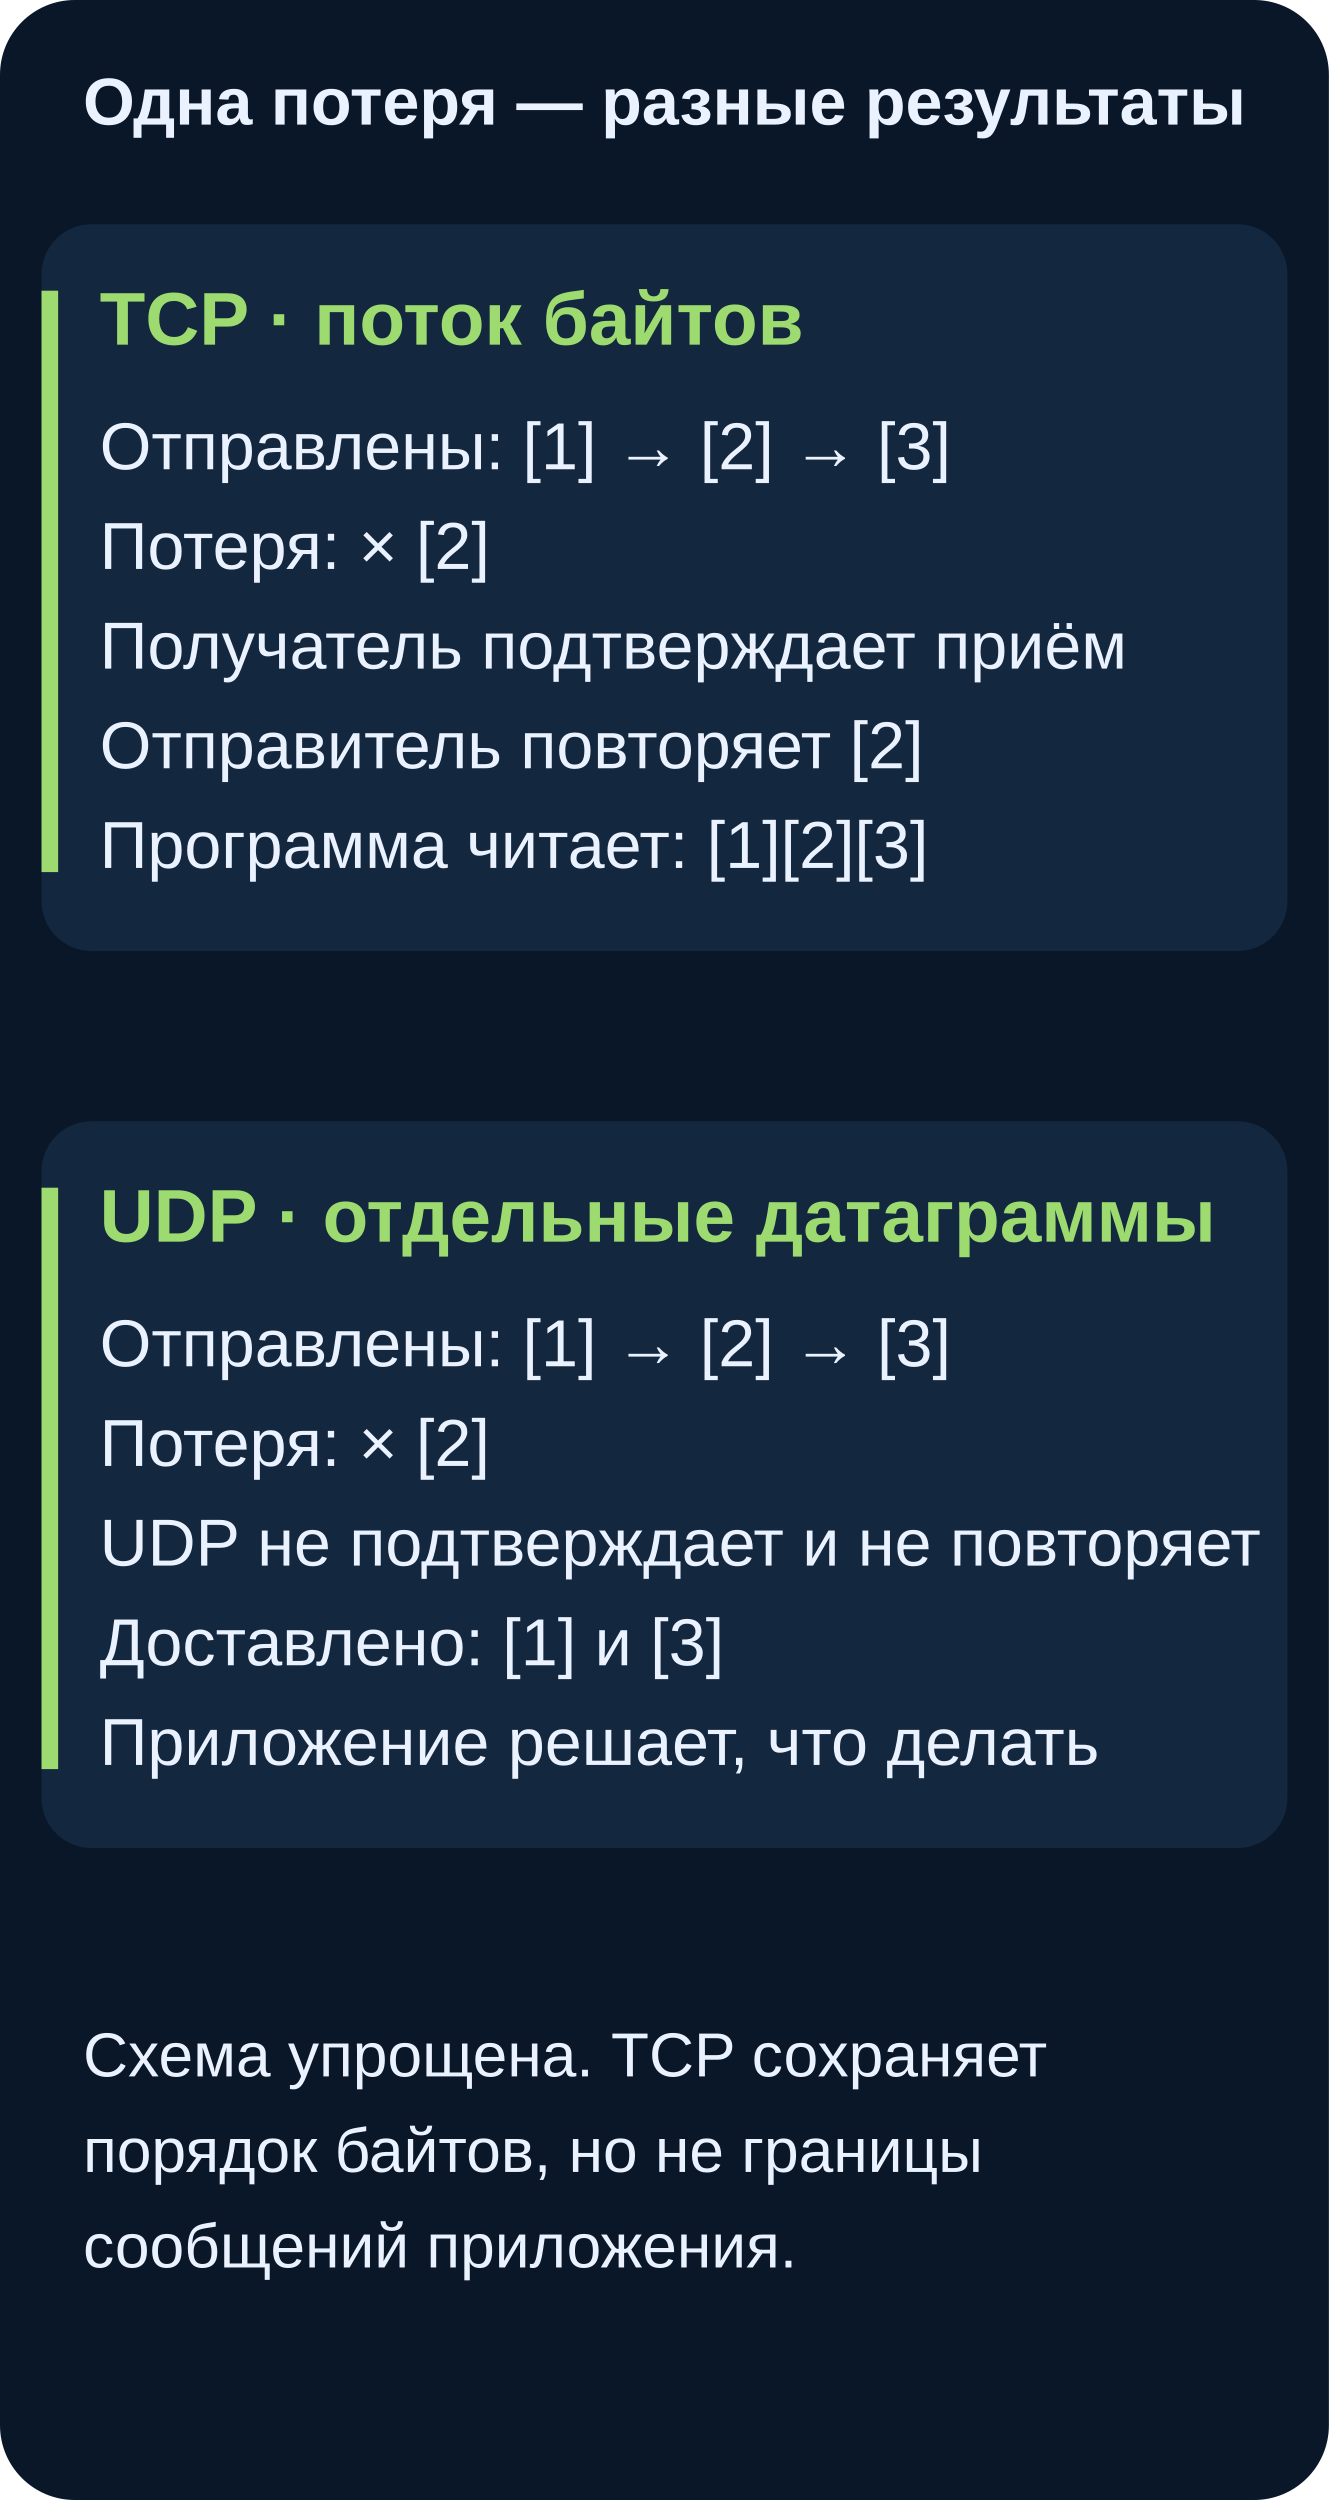
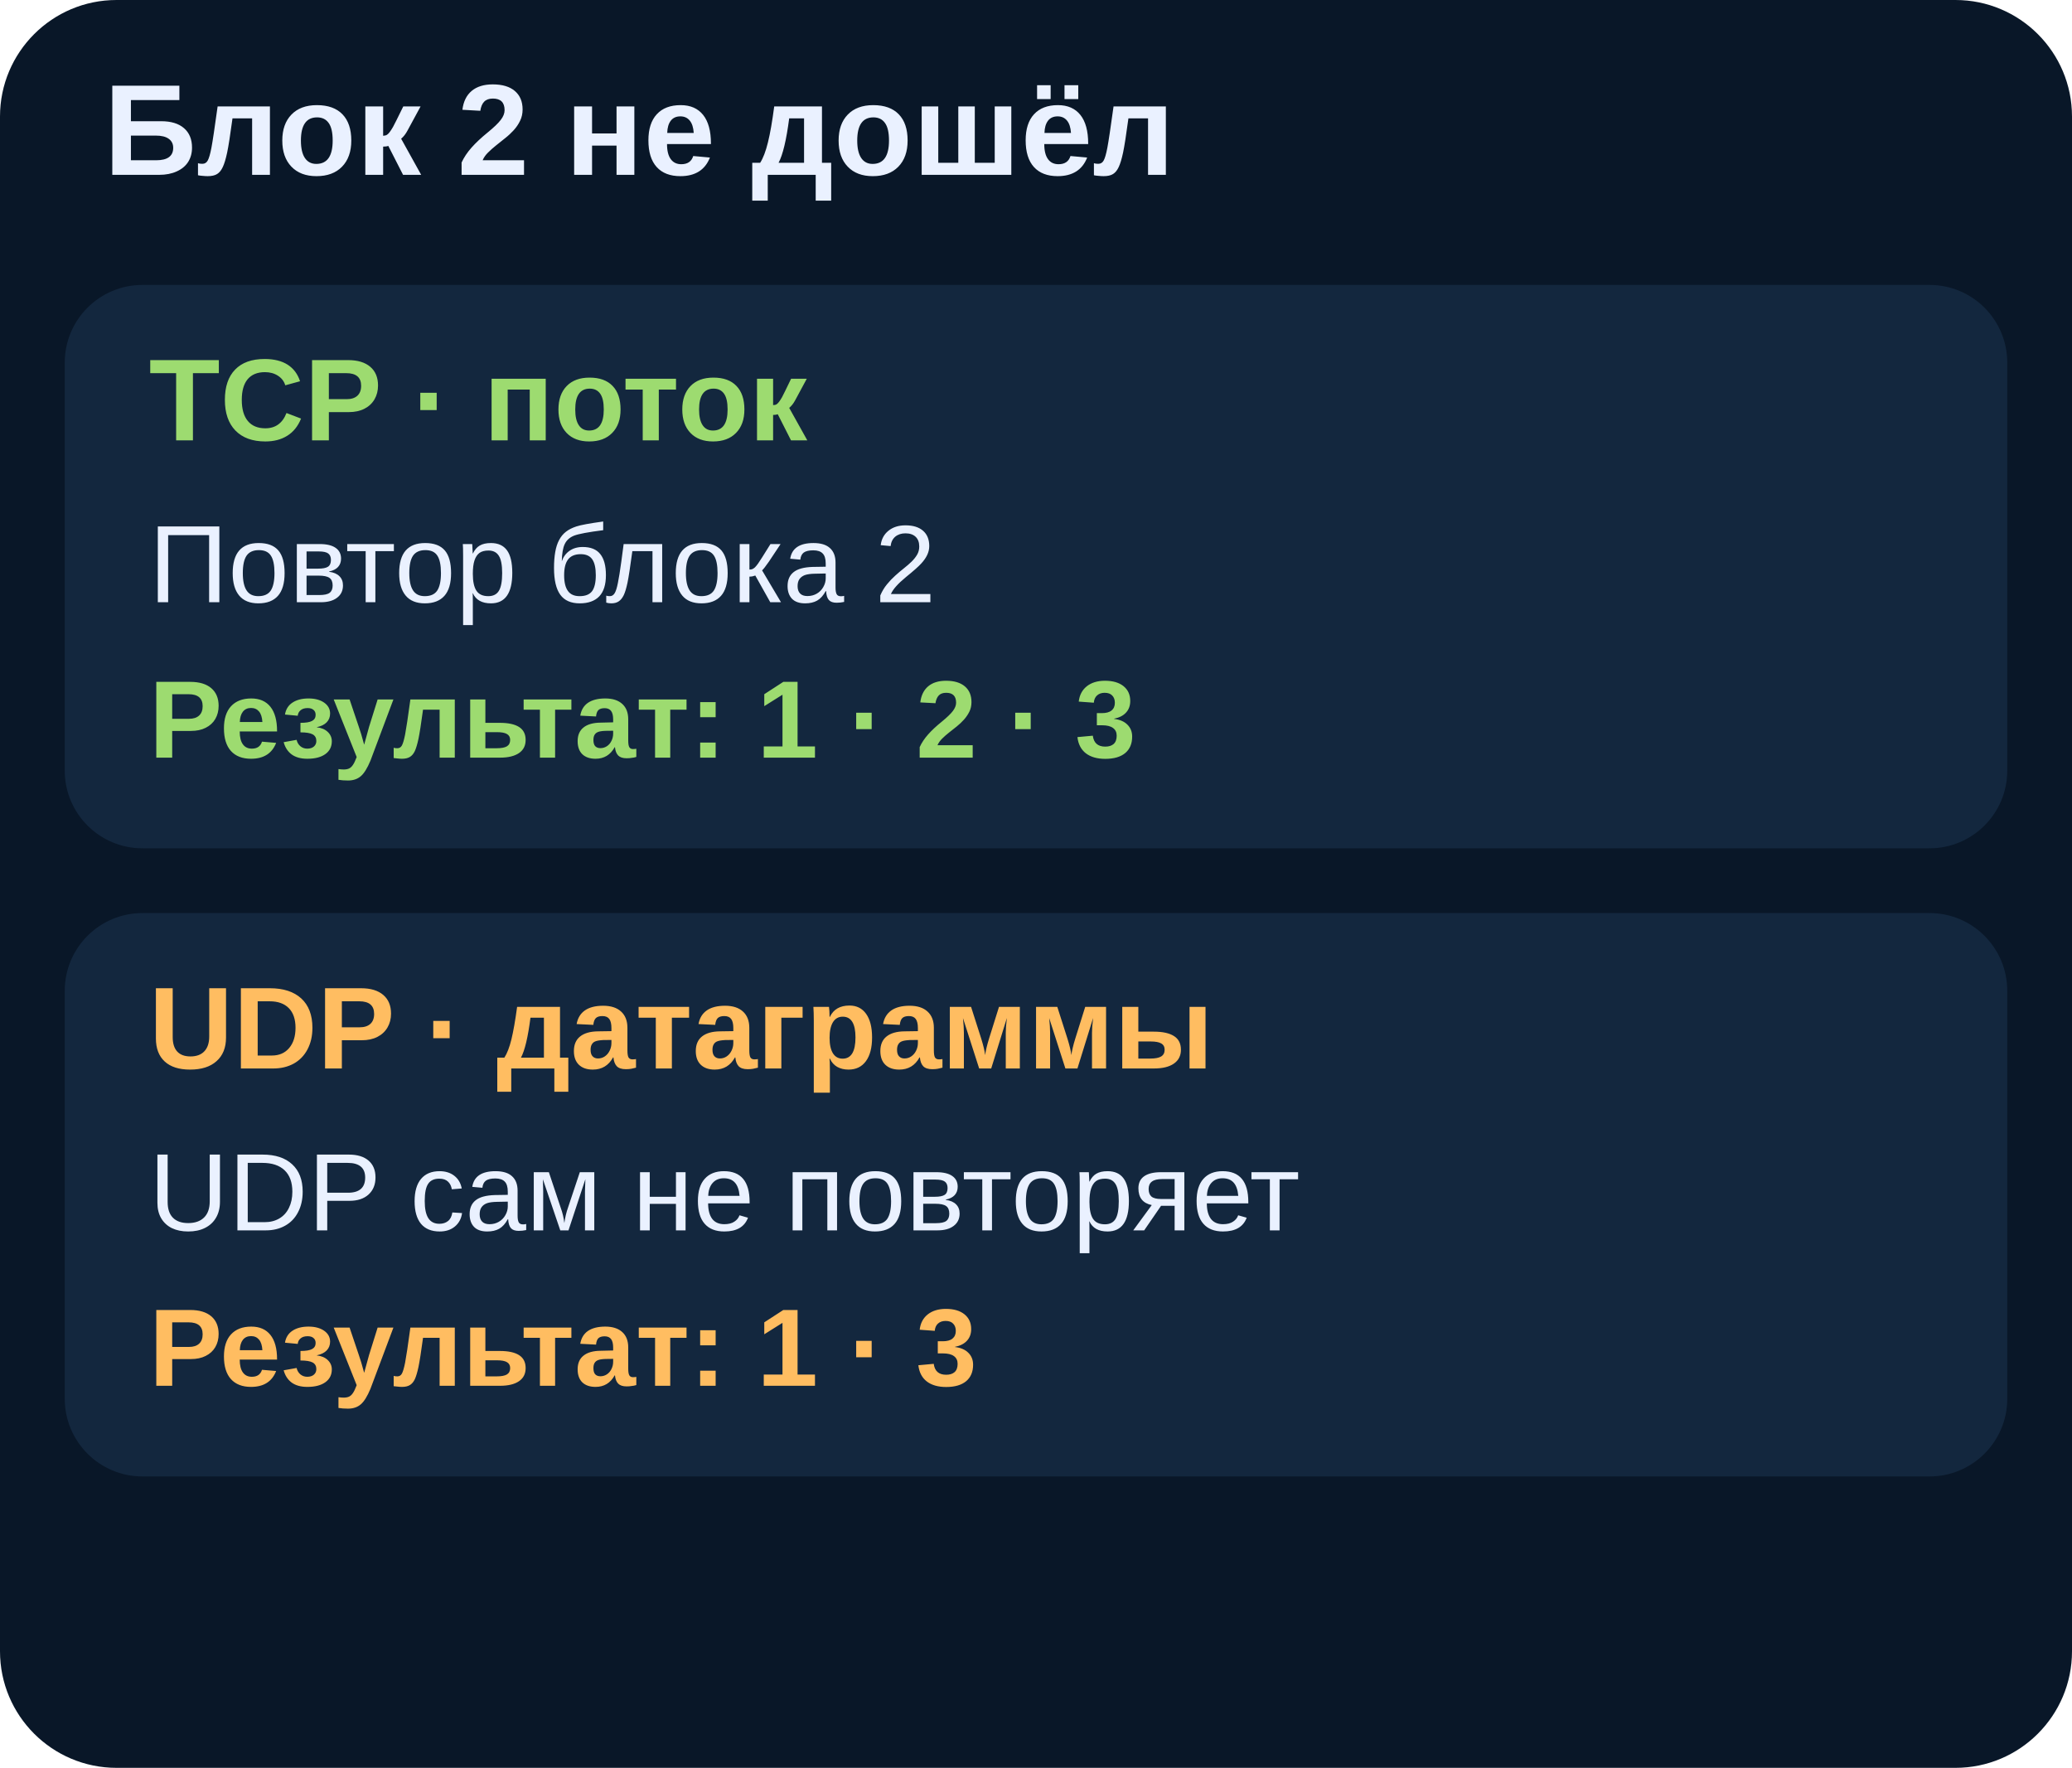
- <svg xmlns="http://www.w3.org/2000/svg" viewBox="0 0 320 602" role="img" aria-labelledby="t">
-   <rect width="320" height="602" rx="18" fill="#091728" />
+ <svg xmlns="http://www.w3.org/2000/svg" viewBox="0 0 320 273" role="img" aria-labelledby="t">
+   <rect width="320" height="273" rx="18" fill="#091728" />
  <g font-family="Arial, sans-serif">
-     <text x="20" y="30" font-size="16" fill="#eaf1ff" font-weight="700">Одна потеря — разные результаты</text>
-     <rect x="10" y="54" width="300" height="175" rx="12" fill="#13273e" />
-     <path d="M12 70v140" stroke="#9ddb70" stroke-width="4" />
-     <text x="24" y="83" font-size="18" fill="#9ddb70" font-weight="700">TCP · поток байтов</text>
-     <text x="24" y="113" font-size="16" fill="#eaf1ff" font-weight="400">Отправлены: [1] → [2] → [3]</text>
-     <text x="24" y="137" font-size="16" fill="#eaf1ff" font-weight="400">Потеря:              × [2]</text>
-     <text x="24" y="161" font-size="16" fill="#eaf1ff" font-weight="400">Получатель подтверждает приём</text>
-     <text x="24" y="185" font-size="16" fill="#eaf1ff" font-weight="400">Отправитель повторяет [2]</text>
-     <text x="24" y="209" font-size="16" fill="#eaf1ff" font-weight="400">Программа читает: [1][2][3]</text>
-     <rect x="10" y="270" width="300" height="175" rx="12" fill="#13273e" />
-     <path d="M12 286v140" stroke="#9ddb70" stroke-width="4" />
-     <text x="24" y="299" font-size="18" fill="#9ddb70" font-weight="700">UDP · отдельные датаграммы</text>
-     <text x="24" y="329" font-size="16" fill="#eaf1ff" font-weight="400">Отправлены: [1] → [2] → [3]</text>
-     <text x="24" y="353" font-size="16" fill="#eaf1ff" font-weight="400">Потеря:              × [2]</text>
-     <text x="24" y="377" font-size="16" fill="#eaf1ff" font-weight="400">UDP не подтверждает и не повторяет</text>
-     <text x="24" y="401" font-size="16" fill="#eaf1ff" font-weight="400">Доставлено: [1] и [3]</text>
-     <text x="24" y="425" font-size="16" fill="#eaf1ff" font-weight="400">Приложение решает, что делать</text>
-     <text x="20" y="500" font-size="15" fill="#eaf1ff" font-weight="400">Схема упрощена. TCP сохраняет</text>
-     <text x="20" y="523" font-size="15" fill="#eaf1ff" font-weight="400">порядок байтов, но не границы</text>
-     <text x="20" y="546" font-size="15" fill="#eaf1ff" font-weight="400">сообщений приложения.</text>
+     <text x="16" y="27" font-size="20" fill="#eaf1ff" font-weight="700">Блок 2 не дошёл</text>
+     <rect x="10" y="44" width="300" height="87" rx="12" fill="#13273e" />
+     <text x="23" y="68" font-size="18" fill="#9ddb70" font-weight="700">TCP · поток</text>
+     <text x="23" y="93" font-size="17" fill="#eaf1ff" font-weight="400">Повтор блока 2</text>
+     <text x="23" y="117" font-size="17" fill="#9ddb70" font-weight="700">Результат: 1 · 2 · 3</text>
+     <rect x="10" y="141" width="300" height="87" rx="12" fill="#13273e" />
+     <text x="23" y="165" font-size="18" fill="#ffbd61" font-weight="700">UDP · датаграммы</text>
+     <text x="23" y="190" font-size="17" fill="#eaf1ff" font-weight="400">UDP сам не повторяет</text>
+     <text x="23" y="214" font-size="17" fill="#ffbd61" font-weight="700">Результат: 1 · 3</text>
  </g>
</svg>
